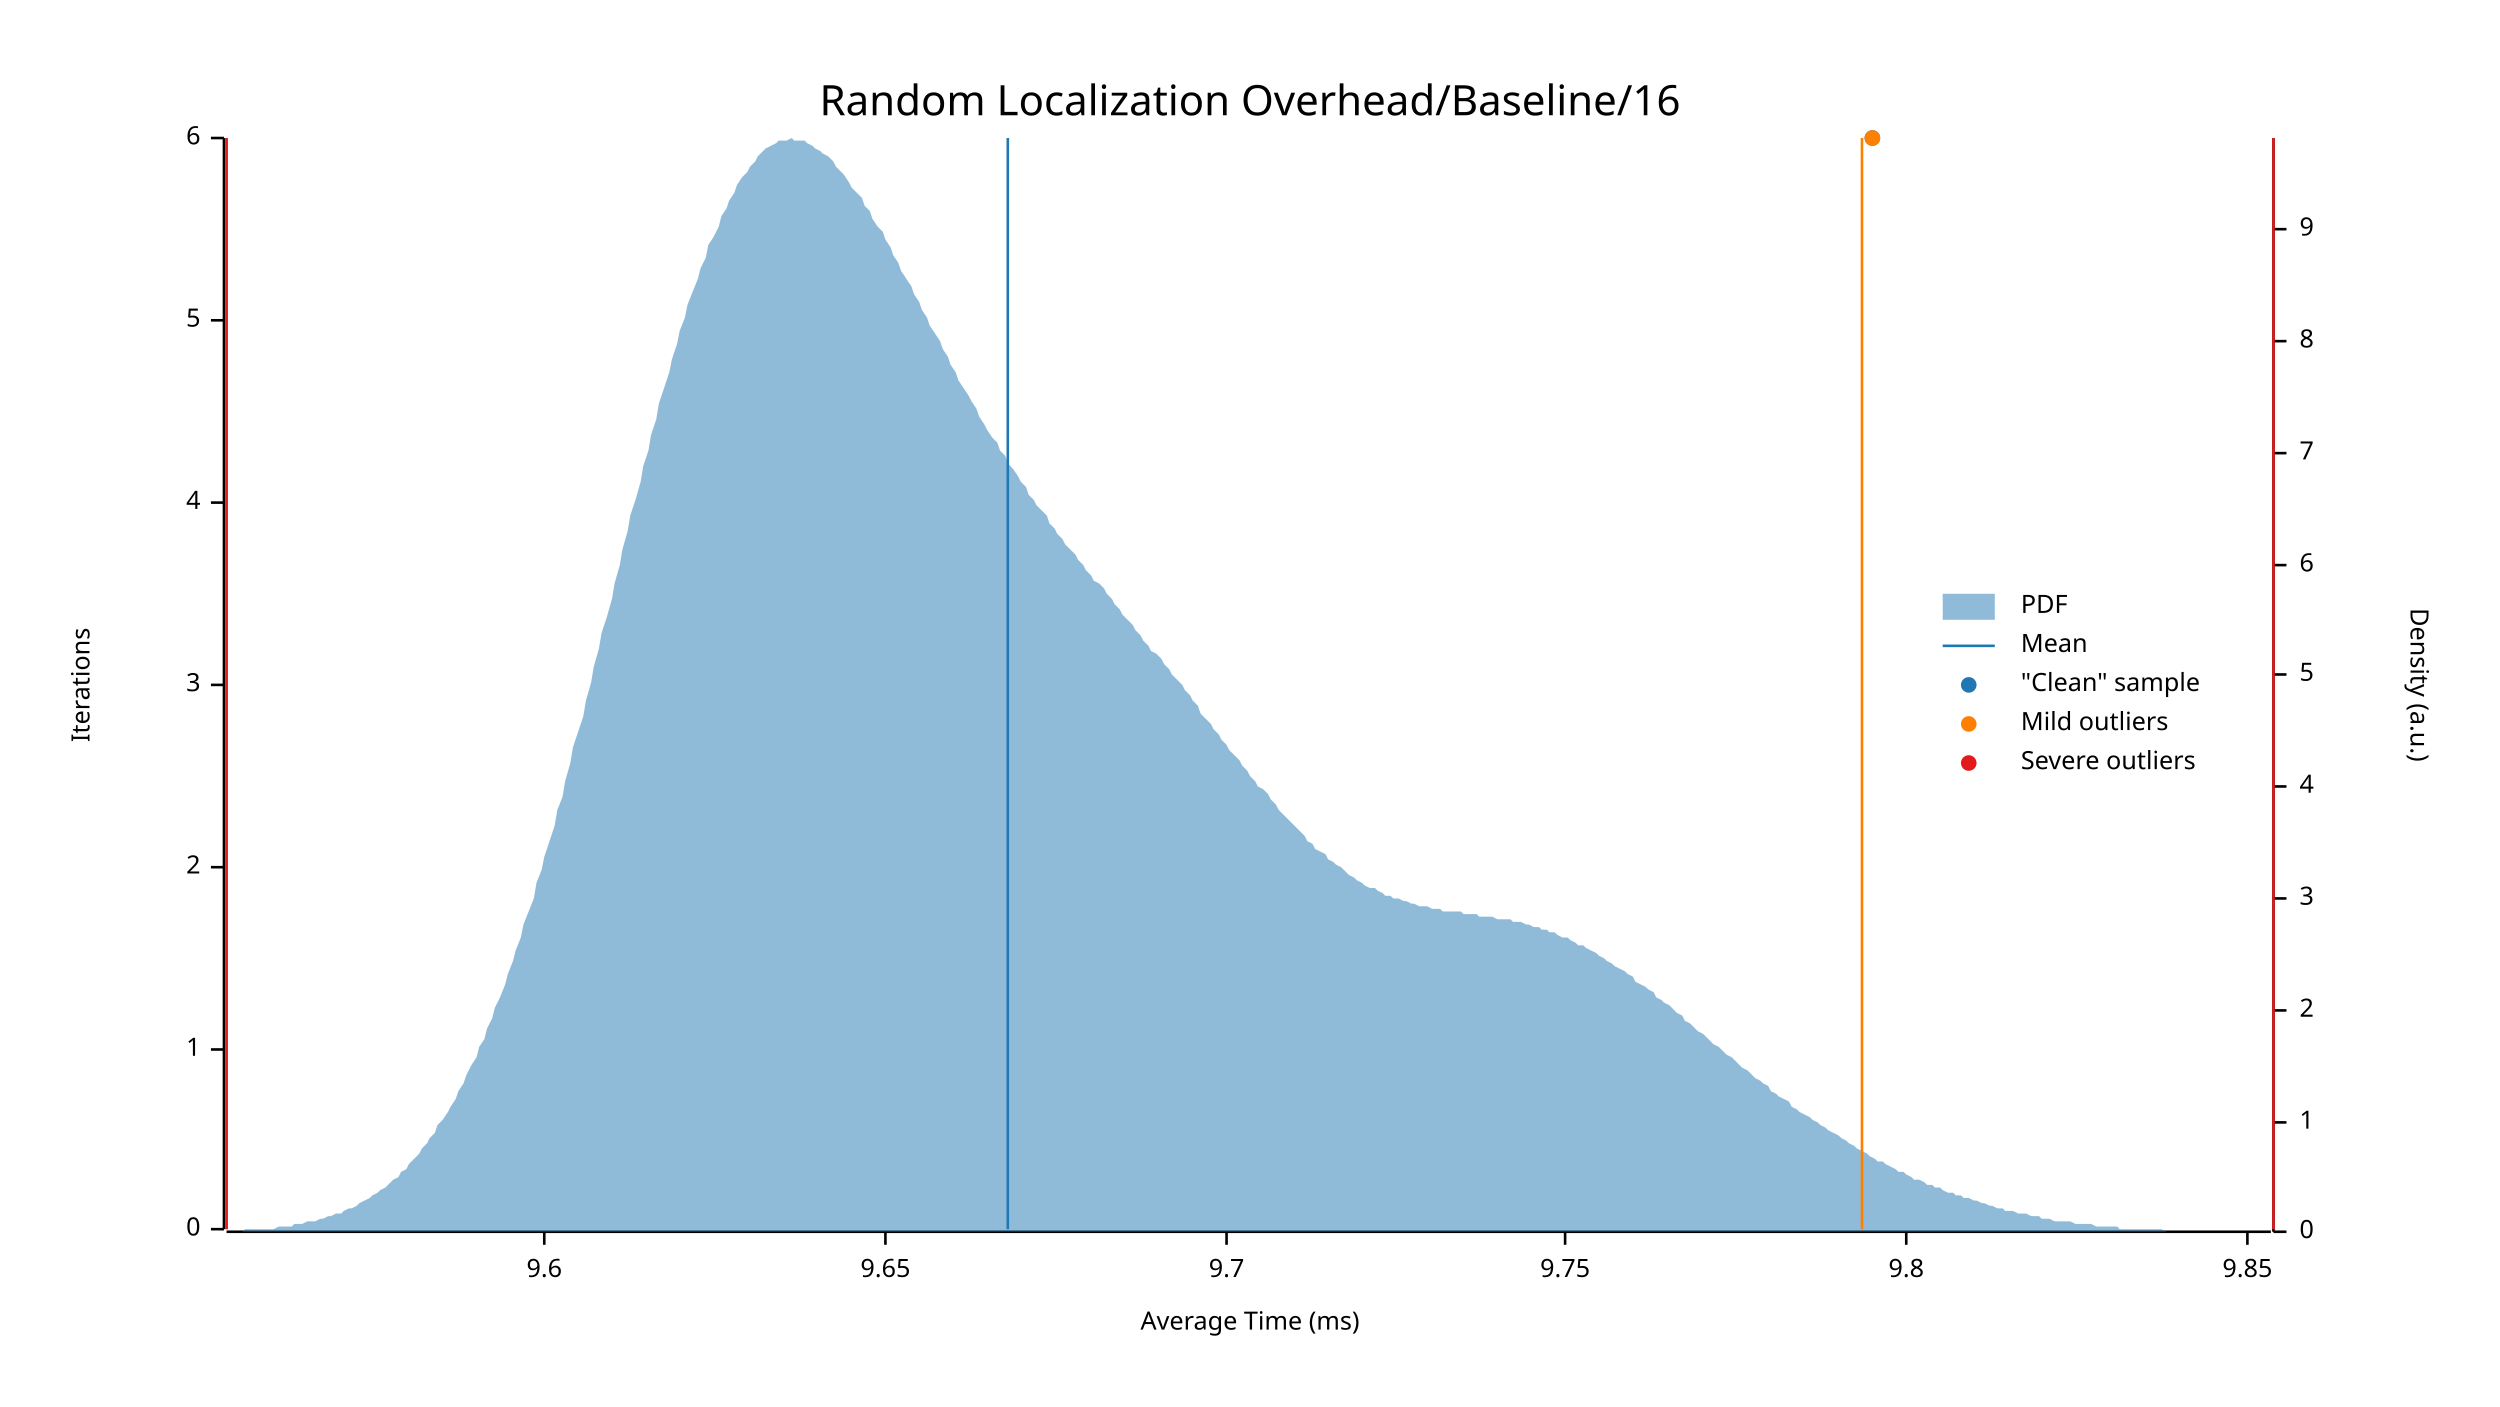
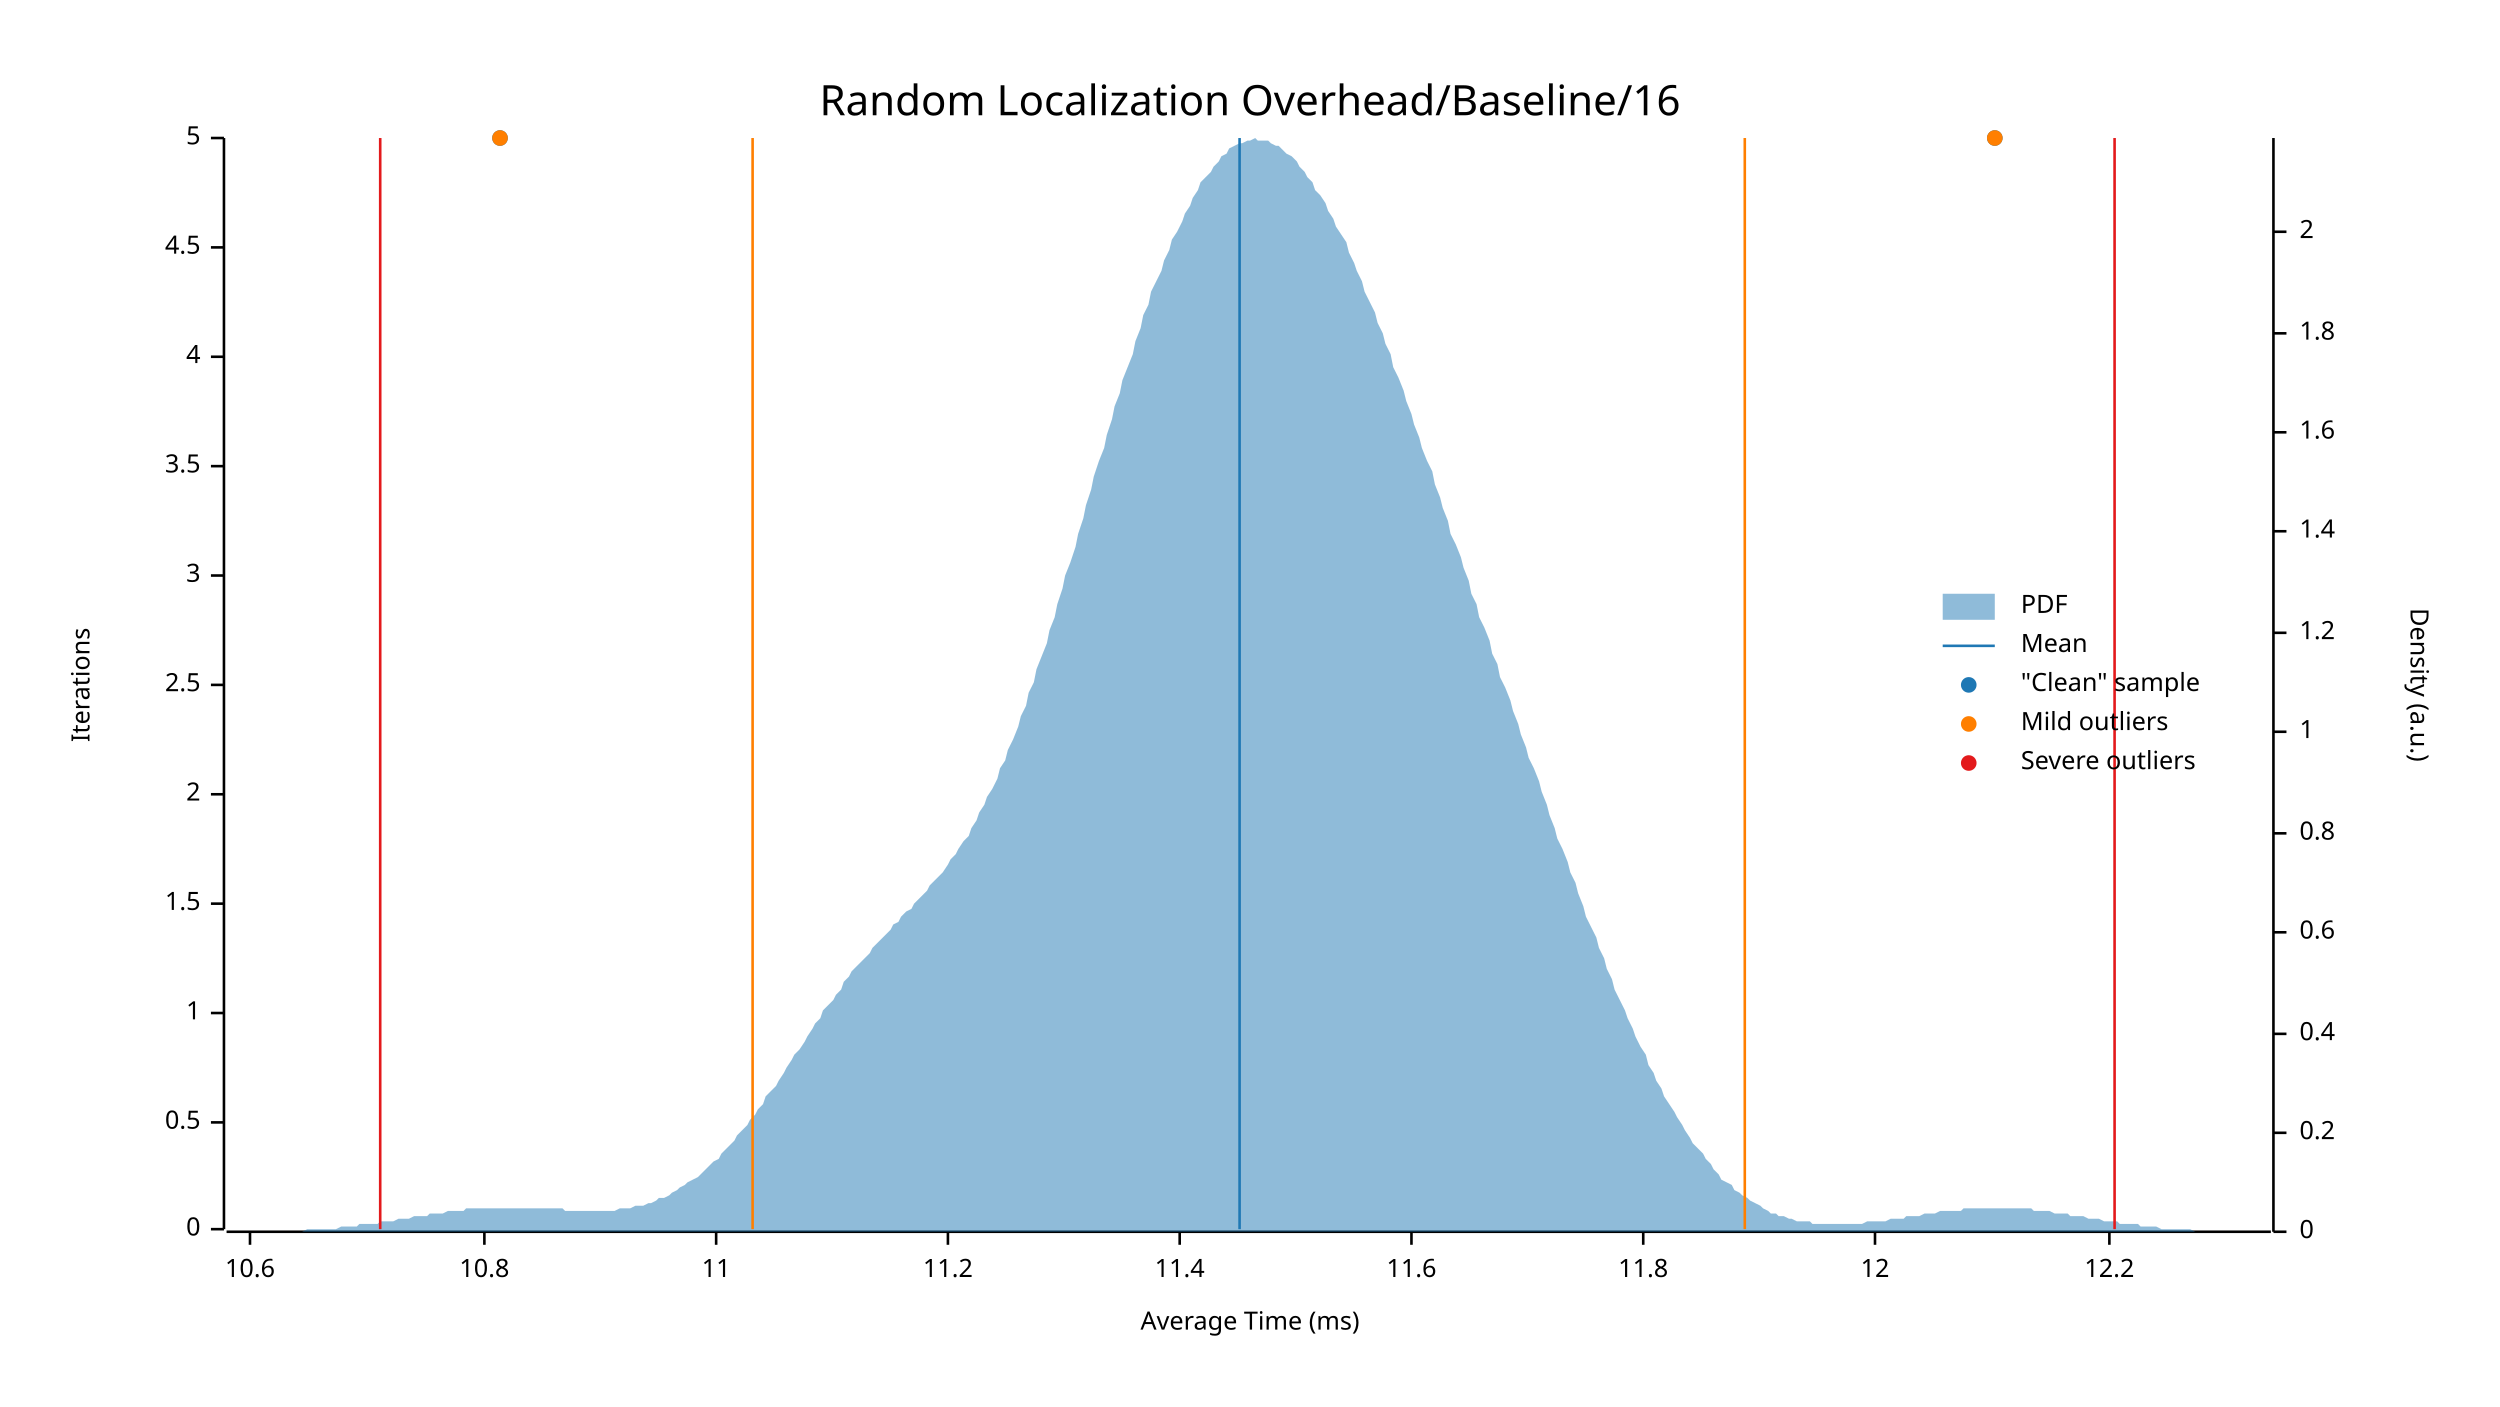
<svg xmlns="http://www.w3.org/2000/svg" width="960" height="540" viewBox="0 0 960 540">
  <text x="480" y="32" dy="0.76em" text-anchor="middle" font-family="sans-serif" font-size="16.129" opacity="1" fill="#000000">
Random Localization Overhead/Baseline/16
</text>
  <text x="27" y="263" dy="0.76em" text-anchor="middle" font-family="sans-serif" font-size="9.677" opacity="1" fill="#000000" transform="rotate(270, 27, 263)">
Iterations
</text>
  <text x="480" y="513" dy="-0.5ex" text-anchor="middle" font-family="sans-serif" font-size="9.677" opacity="1" fill="#000000">
Average Time (ms)
</text>
  <polyline fill="none" opacity="1" stroke="#000000" stroke-width="1" points="86,53 86,472 " />
  <text x="77" y="472" dy="0.5ex" text-anchor="end" font-family="sans-serif" font-size="9.677" opacity="1" fill="#000000">
0
</text>
  <polyline fill="none" opacity="1" stroke="#000000" stroke-width="1" points="81,472 86,472 " />
-   <text x="77" y="403" dy="0.5ex" text-anchor="end" font-family="sans-serif" font-size="9.677" opacity="1" fill="#000000">
+   <text x="77" y="431" dy="0.5ex" text-anchor="end" font-family="sans-serif" font-size="9.677" opacity="1" fill="#000000">
+ 0.5
+ </text>
+   <polyline fill="none" opacity="1" stroke="#000000" stroke-width="1" points="81,431 86,431 " />
+   <text x="77" y="389" dy="0.5ex" text-anchor="end" font-family="sans-serif" font-size="9.677" opacity="1" fill="#000000">
1
</text>
-   <polyline fill="none" opacity="1" stroke="#000000" stroke-width="1" points="81,403 86,403 " />
-   <text x="77" y="333" dy="0.5ex" text-anchor="end" font-family="sans-serif" font-size="9.677" opacity="1" fill="#000000">
+   <polyline fill="none" opacity="1" stroke="#000000" stroke-width="1" points="81,389 86,389 " />
+   <text x="77" y="347" dy="0.5ex" text-anchor="end" font-family="sans-serif" font-size="9.677" opacity="1" fill="#000000">
+ 1.5
+ </text>
+   <polyline fill="none" opacity="1" stroke="#000000" stroke-width="1" points="81,347 86,347 " />
+   <text x="77" y="305" dy="0.5ex" text-anchor="end" font-family="sans-serif" font-size="9.677" opacity="1" fill="#000000">
2
</text>
-   <polyline fill="none" opacity="1" stroke="#000000" stroke-width="1" points="81,333 86,333 " />
+   <polyline fill="none" opacity="1" stroke="#000000" stroke-width="1" points="81,305 86,305 " />
  <text x="77" y="263" dy="0.5ex" text-anchor="end" font-family="sans-serif" font-size="9.677" opacity="1" fill="#000000">
+ 2.5
+ </text>
+   <polyline fill="none" opacity="1" stroke="#000000" stroke-width="1" points="81,263 86,263 " />
+   <text x="77" y="221" dy="0.5ex" text-anchor="end" font-family="sans-serif" font-size="9.677" opacity="1" fill="#000000">
3
</text>
-   <polyline fill="none" opacity="1" stroke="#000000" stroke-width="1" points="81,263 86,263 " />
-   <text x="77" y="193" dy="0.5ex" text-anchor="end" font-family="sans-serif" font-size="9.677" opacity="1" fill="#000000">
+   <polyline fill="none" opacity="1" stroke="#000000" stroke-width="1" points="81,221 86,221 " />
+   <text x="77" y="179" dy="0.5ex" text-anchor="end" font-family="sans-serif" font-size="9.677" opacity="1" fill="#000000">
+ 3.5
+ </text>
+   <polyline fill="none" opacity="1" stroke="#000000" stroke-width="1" points="81,179 86,179 " />
+   <text x="77" y="137" dy="0.5ex" text-anchor="end" font-family="sans-serif" font-size="9.677" opacity="1" fill="#000000">
4
</text>
-   <polyline fill="none" opacity="1" stroke="#000000" stroke-width="1" points="81,193 86,193 " />
-   <text x="77" y="123" dy="0.5ex" text-anchor="end" font-family="sans-serif" font-size="9.677" opacity="1" fill="#000000">
+   <polyline fill="none" opacity="1" stroke="#000000" stroke-width="1" points="81,137 86,137 " />
+   <text x="77" y="95" dy="0.5ex" text-anchor="end" font-family="sans-serif" font-size="9.677" opacity="1" fill="#000000">
+ 4.5
+ </text>
+   <polyline fill="none" opacity="1" stroke="#000000" stroke-width="1" points="81,95 86,95 " />
+   <text x="77" y="53" dy="0.5ex" text-anchor="end" font-family="sans-serif" font-size="9.677" opacity="1" fill="#000000">
5
- </text>
-   <polyline fill="none" opacity="1" stroke="#000000" stroke-width="1" points="81,123 86,123 " />
-   <text x="77" y="53" dy="0.5ex" text-anchor="end" font-family="sans-serif" font-size="9.677" opacity="1" fill="#000000">
- 6
</text>
  <polyline fill="none" opacity="1" stroke="#000000" stroke-width="1" points="81,53 86,53 " />
  <polyline fill="none" opacity="1" stroke="#000000" stroke-width="1" points="87,473 872,473 " />
-   <text x="209" y="483" dy="0.76em" text-anchor="middle" font-family="sans-serif" font-size="9.677" opacity="1" fill="#000000">
- 9.6
+   <text x="96" y="483" dy="0.76em" text-anchor="middle" font-family="sans-serif" font-size="9.677" opacity="1" fill="#000000">
+ 10.6
</text>
-   <polyline fill="none" opacity="1" stroke="#000000" stroke-width="1" points="209,473 209,478 " />
-   <text x="340" y="483" dy="0.76em" text-anchor="middle" font-family="sans-serif" font-size="9.677" opacity="1" fill="#000000">
- 9.65
+   <polyline fill="none" opacity="1" stroke="#000000" stroke-width="1" points="96,473 96,478 " />
+   <text x="186" y="483" dy="0.76em" text-anchor="middle" font-family="sans-serif" font-size="9.677" opacity="1" fill="#000000">
+ 10.8
</text>
-   <polyline fill="none" opacity="1" stroke="#000000" stroke-width="1" points="340,473 340,478 " />
-   <text x="471" y="483" dy="0.76em" text-anchor="middle" font-family="sans-serif" font-size="9.677" opacity="1" fill="#000000">
- 9.7
+   <polyline fill="none" opacity="1" stroke="#000000" stroke-width="1" points="186,473 186,478 " />
+   <text x="275" y="483" dy="0.76em" text-anchor="middle" font-family="sans-serif" font-size="9.677" opacity="1" fill="#000000">
+ 11
</text>
-   <polyline fill="none" opacity="1" stroke="#000000" stroke-width="1" points="471,473 471,478 " />
-   <text x="601" y="483" dy="0.76em" text-anchor="middle" font-family="sans-serif" font-size="9.677" opacity="1" fill="#000000">
- 9.75
+   <polyline fill="none" opacity="1" stroke="#000000" stroke-width="1" points="275,473 275,478 " />
+   <text x="364" y="483" dy="0.76em" text-anchor="middle" font-family="sans-serif" font-size="9.677" opacity="1" fill="#000000">
+ 11.2
</text>
-   <polyline fill="none" opacity="1" stroke="#000000" stroke-width="1" points="601,473 601,478 " />
-   <text x="732" y="483" dy="0.76em" text-anchor="middle" font-family="sans-serif" font-size="9.677" opacity="1" fill="#000000">
- 9.8
+   <polyline fill="none" opacity="1" stroke="#000000" stroke-width="1" points="364,473 364,478 " />
+   <text x="453" y="483" dy="0.76em" text-anchor="middle" font-family="sans-serif" font-size="9.677" opacity="1" fill="#000000">
+ 11.4
</text>
-   <polyline fill="none" opacity="1" stroke="#000000" stroke-width="1" points="732,473 732,478 " />
-   <text x="863" y="483" dy="0.76em" text-anchor="middle" font-family="sans-serif" font-size="9.677" opacity="1" fill="#000000">
- 9.85
+   <polyline fill="none" opacity="1" stroke="#000000" stroke-width="1" points="453,473 453,478 " />
+   <text x="542" y="483" dy="0.76em" text-anchor="middle" font-family="sans-serif" font-size="9.677" opacity="1" fill="#000000">
+ 11.6
</text>
-   <polyline fill="none" opacity="1" stroke="#000000" stroke-width="1" points="863,473 863,478 " />
+   <polyline fill="none" opacity="1" stroke="#000000" stroke-width="1" points="542,473 542,478 " />
+   <text x="631" y="483" dy="0.76em" text-anchor="middle" font-family="sans-serif" font-size="9.677" opacity="1" fill="#000000">
+ 11.8
+ </text>
+   <polyline fill="none" opacity="1" stroke="#000000" stroke-width="1" points="631,473 631,478 " />
+   <text x="720" y="483" dy="0.76em" text-anchor="middle" font-family="sans-serif" font-size="9.677" opacity="1" fill="#000000">
+ 12
+ </text>
+   <polyline fill="none" opacity="1" stroke="#000000" stroke-width="1" points="720,473 720,478 " />
+   <text x="810" y="483" dy="0.76em" text-anchor="middle" font-family="sans-serif" font-size="9.677" opacity="1" fill="#000000">
+ 12.2
+ </text>
+   <polyline fill="none" opacity="1" stroke="#000000" stroke-width="1" points="810,473 810,478 " />
  <text x="933" y="263" dy="0.76em" text-anchor="middle" font-family="sans-serif" font-size="9.677" opacity="1" fill="#000000" transform="rotate(90, 933, 263)">
Density (a.u.)
</text>
  <polyline fill="none" opacity="1" stroke="#000000" stroke-width="1" points="873,53 873,473 " />
  <text x="883" y="473" dy="0.5ex" text-anchor="start" font-family="sans-serif" font-size="9.677" opacity="1" fill="#000000">
0
</text>
  <polyline fill="none" opacity="1" stroke="#000000" stroke-width="1" points="873,473 878,473 " />
-   <text x="883" y="431" dy="0.5ex" text-anchor="start" font-family="sans-serif" font-size="9.677" opacity="1" fill="#000000">
+   <text x="883" y="435" dy="0.5ex" text-anchor="start" font-family="sans-serif" font-size="9.677" opacity="1" fill="#000000">
+ 0.2
+ </text>
+   <polyline fill="none" opacity="1" stroke="#000000" stroke-width="1" points="873,435 878,435 " />
+   <text x="883" y="397" dy="0.5ex" text-anchor="start" font-family="sans-serif" font-size="9.677" opacity="1" fill="#000000">
+ 0.4
+ </text>
+   <polyline fill="none" opacity="1" stroke="#000000" stroke-width="1" points="873,397 878,397 " />
+   <text x="883" y="358" dy="0.5ex" text-anchor="start" font-family="sans-serif" font-size="9.677" opacity="1" fill="#000000">
+ 0.6
+ </text>
+   <polyline fill="none" opacity="1" stroke="#000000" stroke-width="1" points="873,358 878,358 " />
+   <text x="883" y="320" dy="0.5ex" text-anchor="start" font-family="sans-serif" font-size="9.677" opacity="1" fill="#000000">
+ 0.8
+ </text>
+   <polyline fill="none" opacity="1" stroke="#000000" stroke-width="1" points="873,320 878,320 " />
+   <text x="883" y="281" dy="0.5ex" text-anchor="start" font-family="sans-serif" font-size="9.677" opacity="1" fill="#000000">
1
</text>
-   <polyline fill="none" opacity="1" stroke="#000000" stroke-width="1" points="873,431 878,431 " />
-   <text x="883" y="388" dy="0.5ex" text-anchor="start" font-family="sans-serif" font-size="9.677" opacity="1" fill="#000000">
+   <polyline fill="none" opacity="1" stroke="#000000" stroke-width="1" points="873,281 878,281 " />
+   <text x="883" y="243" dy="0.5ex" text-anchor="start" font-family="sans-serif" font-size="9.677" opacity="1" fill="#000000">
+ 1.2
+ </text>
+   <polyline fill="none" opacity="1" stroke="#000000" stroke-width="1" points="873,243 878,243 " />
+   <text x="883" y="204" dy="0.5ex" text-anchor="start" font-family="sans-serif" font-size="9.677" opacity="1" fill="#000000">
+ 1.4
+ </text>
+   <polyline fill="none" opacity="1" stroke="#000000" stroke-width="1" points="873,204 878,204 " />
+   <text x="883" y="166" dy="0.5ex" text-anchor="start" font-family="sans-serif" font-size="9.677" opacity="1" fill="#000000">
+ 1.6
+ </text>
+   <polyline fill="none" opacity="1" stroke="#000000" stroke-width="1" points="873,166 878,166 " />
+   <text x="883" y="128" dy="0.5ex" text-anchor="start" font-family="sans-serif" font-size="9.677" opacity="1" fill="#000000">
+ 1.8
+ </text>
+   <polyline fill="none" opacity="1" stroke="#000000" stroke-width="1" points="873,128 878,128 " />
+   <text x="883" y="89" dy="0.5ex" text-anchor="start" font-family="sans-serif" font-size="9.677" opacity="1" fill="#000000">
2
</text>
-   <polyline fill="none" opacity="1" stroke="#000000" stroke-width="1" points="873,388 878,388 " />
-   <text x="883" y="345" dy="0.5ex" text-anchor="start" font-family="sans-serif" font-size="9.677" opacity="1" fill="#000000">
- 3
- </text>
-   <polyline fill="none" opacity="1" stroke="#000000" stroke-width="1" points="873,345 878,345 " />
-   <text x="883" y="302" dy="0.5ex" text-anchor="start" font-family="sans-serif" font-size="9.677" opacity="1" fill="#000000">
- 4
- </text>
-   <polyline fill="none" opacity="1" stroke="#000000" stroke-width="1" points="873,302 878,302 " />
-   <text x="883" y="259" dy="0.5ex" text-anchor="start" font-family="sans-serif" font-size="9.677" opacity="1" fill="#000000">
- 5
- </text>
-   <polyline fill="none" opacity="1" stroke="#000000" stroke-width="1" points="873,259 878,259 " />
-   <text x="883" y="217" dy="0.5ex" text-anchor="start" font-family="sans-serif" font-size="9.677" opacity="1" fill="#000000">
- 6
- </text>
-   <polyline fill="none" opacity="1" stroke="#000000" stroke-width="1" points="873,217 878,217 " />
-   <text x="883" y="174" dy="0.5ex" text-anchor="start" font-family="sans-serif" font-size="9.677" opacity="1" fill="#000000">
- 7
- </text>
-   <polyline fill="none" opacity="1" stroke="#000000" stroke-width="1" points="873,174 878,174 " />
-   <text x="883" y="131" dy="0.5ex" text-anchor="start" font-family="sans-serif" font-size="9.677" opacity="1" fill="#000000">
- 8
- </text>
-   <polyline fill="none" opacity="1" stroke="#000000" stroke-width="1" points="873,131 878,131 " />
-   <text x="883" y="88" dy="0.5ex" text-anchor="start" font-family="sans-serif" font-size="9.677" opacity="1" fill="#000000">
- 9
- </text>
-   <polyline fill="none" opacity="1" stroke="#000000" stroke-width="1" points="873,88 878,88 " />
-   <polygon opacity="0.5" fill="#1F78B4" points="87,473 88,473 90,473 91,473 93,473 94,472 96,472 98,472 99,472 101,472 102,472 104,472 105,472 107,471 109,471 110,471 112,471 113,470 115,470 116,470 118,469 120,469 121,469 123,468 124,468 126,467 127,467 129,466 131,466 132,465 134,464 135,464 137,463 138,462 140,461 142,460 143,459 145,458 146,457 148,456 150,454 151,453 153,452 154,450 156,449 157,447 159,445 161,443 162,441 164,439 165,437 167,435 168,432 170,430 172,427 173,425 175,422 176,419 178,416 179,413 181,409 183,406 184,402 186,399 187,395 189,391 190,387 192,383 194,378 195,374 197,369 198,365 200,360 201,355 203,350 205,345 206,339 208,334 209,329 211,323 213,317 214,311 216,306 217,300 219,293 220,287 222,281 224,275 225,269 227,262 228,256 230,249 231,243 233,237 235,230 236,224 238,217 239,211 241,204 242,198 244,192 246,185 247,179 249,173 250,167 252,161 253,155 255,149 257,143 258,138 260,132 261,127 263,122 264,117 266,112 268,107 269,103 271,99 272,94 274,91 276,87 277,83 279,80 280,77 282,74 283,71 285,68 287,66 288,64 290,62 291,60 293,58 294,57 296,56 298,55 299,54 301,54 302,54 304,53 305,54 307,54 309,54 310,55 312,56 313,57 315,58 316,59 318,60 320,62 321,64 323,66 324,67 326,70 327,72 329,74 331,76 332,79 334,81 335,84 337,87 339,89 340,92 342,95 343,98 345,101 346,104 348,107 350,110 351,113 353,116 354,119 356,122 357,125 359,128 361,131 362,134 364,137 365,140 367,143 368,146 370,149 372,152 373,154 375,157 376,160 378,163 379,165 381,168 383,170 384,173 386,175 387,178 389,180 391,183 392,185 394,187 395,190 397,192 398,194 400,196 402,198 403,201 405,203 406,205 408,207 409,209 411,211 413,213 414,215 416,217 417,219 419,221 420,223 422,224 424,226 425,228 427,230 428,232 430,234 431,236 433,238 435,240 436,242 438,244 439,246 441,248 442,250 444,251 446,253 447,255 449,257 450,259 452,261 454,263 455,265 457,267 458,269 460,271 461,274 463,276 465,278 466,280 468,282 469,284 471,286 472,288 474,290 476,292 477,294 479,296 480,298 482,300 483,302 485,303 487,305 488,307 490,309 491,311 493,313 494,314 496,316 498,318 499,319 501,321 502,323 504,324 505,326 507,327 509,328 510,330 512,331 513,332 515,333 517,335 518,336 520,337 521,338 523,339 524,340 526,341 528,341 529,342 531,343 532,344 534,344 535,345 537,345 539,346 540,346 542,347 543,347 545,348 546,348 548,348 550,349 551,349 553,349 554,350 556,350 557,350 559,350 561,350 562,351 564,351 565,351 567,351 568,352 570,352 572,352 573,352 575,353 576,353 578,353 580,353 581,354 583,354 584,354 586,355 587,355 589,356 591,356 592,357 594,357 595,358 597,358 598,359 600,360 602,360 603,361 605,362 606,363 608,363 609,364 611,365 613,366 614,367 616,368 617,369 619,370 620,371 622,372 624,373 625,374 627,375 628,377 630,378 632,379 633,380 635,381 636,383 638,384 639,385 641,386 643,388 644,389 646,390 647,392 649,393 650,394 652,396 654,397 655,398 657,400 658,401 660,402 661,403 663,405 665,406 666,407 668,409 669,410 671,411 672,412 674,414 676,415 677,416 679,417 680,419 682,420 683,421 685,422 687,423 688,425 690,426 691,427 693,428 695,429 696,430 698,431 699,432 701,433 702,434 704,435 706,436 707,437 709,438 710,439 712,440 713,441 715,442 717,443 718,444 720,445 721,446 723,446 724,447 726,448 728,449 729,450 731,450 732,451 734,452 735,453 737,453 739,454 740,455 742,455 743,456 745,456 746,457 748,458 750,458 751,459 753,459 754,460 756,460 758,461 759,461 761,462 762,462 764,463 765,463 767,464 769,464 770,465 772,465 773,465 775,466 776,466 778,466 780,467 781,467 783,467 784,468 786,468 787,468 789,469 791,469 792,469 794,469 795,469 797,470 798,470 800,470 802,470 803,470 805,471 806,471 808,471 809,471 811,471 813,471 814,472 816,472 817,472 819,472 821,472 822,472 824,472 825,472 827,472 828,472 830,472 832,473 833,473 835,473 836,473 838,473 839,473 841,473 843,473 844,473 846,473 847,473 849,473 850,473 852,473 854,473 855,473 857,473 858,473 860,473 861,473 863,473 865,473 866,473 868,473 869,473 871,473 873,473 873,473 87,473 " />
-   <polyline fill="none" opacity="1" stroke="#1F78B4" stroke-width="1" points="387,472 387,53 " />
-   <polyline fill="none" opacity="1" stroke="#FF7F00" stroke-width="1" points="87,472 87,53 " />
-   <polyline fill="none" opacity="1" stroke="#FF7F00" stroke-width="1" points="715,472 715,53 " />
-   <polyline fill="none" opacity="1" stroke="#E31A1C" stroke-width="1" points="87,472 87,53 " />
-   <polyline fill="none" opacity="1" stroke="#E31A1C" stroke-width="1" points="873,472 873,53 " />
-   <circle cx="719" cy="53" r="3" opacity="1" fill="#1F78B4" stroke="none" stroke-width="1" />
-   <circle cx="719" cy="53" r="3" opacity="1" fill="#FF7F00" stroke="none" stroke-width="1" />
+   <polyline fill="none" opacity="1" stroke="#000000" stroke-width="1" points="873,89 878,89 " />
+   <polygon opacity="0.5" fill="#1F78B4" points="87,473 88,473 90,473 91,473 93,473 94,473 96,473 98,473 99,473 101,473 102,473 104,473 105,473 107,473 109,473 110,473 112,473 113,473 115,473 116,473 118,472 120,472 121,472 123,472 124,472 126,472 127,472 129,472 131,471 132,471 134,471 135,471 137,471 138,470 140,470 142,470 143,470 145,470 146,469 148,469 150,469 151,469 153,468 154,468 156,468 157,468 159,467 161,467 162,467 164,467 165,466 167,466 168,466 170,466 172,465 173,465 175,465 176,465 178,465 179,464 181,464 183,464 184,464 186,464 187,464 189,464 190,464 192,464 194,464 195,464 197,464 198,464 200,464 201,464 203,464 205,464 206,464 208,464 209,464 211,464 213,464 214,464 216,464 217,465 219,465 220,465 222,465 224,465 225,465 227,465 228,465 230,465 231,465 233,465 235,465 236,465 238,464 239,464 241,464 242,464 244,463 246,463 247,463 249,462 250,462 252,461 253,460 255,460 257,459 258,458 260,457 261,456 263,455 264,454 266,453 268,452 269,451 271,449 272,448 274,446 276,445 277,443 279,441 280,440 282,438 283,436 285,434 287,432 288,430 290,428 291,426 293,424 294,421 296,419 298,417 299,415 301,412 302,410 304,407 305,405 307,403 309,400 310,398 312,395 313,393 315,391 316,388 318,386 320,384 321,382 323,380 324,377 326,375 327,373 329,371 331,369 332,368 334,366 335,364 337,362 339,360 340,359 342,357 343,355 345,354 346,352 348,350 350,349 351,347 353,345 354,344 356,342 357,340 359,338 361,336 362,335 364,332 365,330 367,328 368,326 370,323 372,321 373,318 375,315 376,312 378,309 379,306 381,303 383,299 384,295 386,292 387,288 389,284 391,279 392,275 394,271 395,266 397,262 398,257 400,252 402,247 403,242 405,237 406,232 408,226 409,221 411,216 413,210 414,205 416,199 417,194 419,188 420,183 422,177 424,172 425,167 427,161 428,156 430,151 431,146 433,141 435,136 436,131 438,126 439,121 441,117 442,112 444,108 446,104 447,100 449,96 450,92 452,89 454,85 455,82 457,79 458,76 460,73 461,70 463,68 465,66 466,64 468,62 469,60 471,59 472,57 474,56 476,55 477,55 479,54 480,54 482,53 483,54 485,54 487,54 488,55 490,56 491,56 493,58 494,59 496,60 498,62 499,64 501,66 502,68 504,70 505,73 507,75 509,78 510,81 512,84 513,87 515,90 517,93 518,97 520,101 521,104 523,108 524,112 526,116 528,120 529,124 531,128 532,132 534,136 535,141 537,145 539,150 540,154 542,159 543,163 545,168 546,172 548,177 550,181 551,186 553,191 554,195 556,200 557,205 559,209 561,214 562,218 564,223 565,228 567,232 568,237 570,241 572,246 573,251 575,255 576,260 578,264 580,269 581,273 583,278 584,282 586,287 587,291 589,295 591,300 592,304 594,309 595,313 597,318 598,322 600,326 602,331 603,335 605,339 606,343 608,348 609,352 611,356 613,360 614,364 616,368 617,372 619,376 620,380 622,384 624,388 625,391 627,395 628,398 630,402 632,405 633,409 635,412 636,415 638,418 639,421 641,424 643,427 644,429 646,432 647,434 649,437 650,439 652,441 654,443 655,445 657,447 658,449 660,451 661,453 663,454 665,455 666,457 668,458 669,459 671,460 672,461 674,462 676,463 677,464 679,465 680,466 682,466 683,467 685,467 687,468 688,468 690,469 691,469 693,469 695,469 696,470 698,470 699,470 701,470 702,470 704,470 706,470 707,470 709,470 710,470 712,470 713,470 715,470 717,469 718,469 720,469 721,469 723,469 724,469 726,468 728,468 729,468 731,468 732,467 734,467 735,467 737,467 739,466 740,466 742,466 743,466 745,465 746,465 748,465 750,465 751,465 753,465 754,464 756,464 758,464 759,464 761,464 762,464 764,464 765,464 767,464 769,464 770,464 772,464 773,464 775,464 776,464 778,464 780,464 781,465 783,465 784,465 786,465 787,465 789,466 791,466 792,466 794,466 795,467 797,467 798,467 800,467 802,468 803,468 805,468 806,468 808,469 809,469 811,469 813,469 814,470 816,470 817,470 819,470 821,470 822,471 824,471 825,471 827,471 828,471 830,472 832,472 833,472 835,472 836,472 838,472 839,472 841,472 843,473 844,473 846,473 847,473 849,473 850,473 852,473 854,473 855,473 857,473 858,473 860,473 861,473 863,473 865,473 866,473 868,473 869,473 871,473 873,473 873,473 87,473 " />
+   <polyline fill="none" opacity="1" stroke="#1F78B4" stroke-width="1" points="476,472 476,53 " />
+   <polyline fill="none" opacity="1" stroke="#FF7F00" stroke-width="1" points="289,472 289,53 " />
+   <polyline fill="none" opacity="1" stroke="#FF7F00" stroke-width="1" points="670,472 670,53 " />
+   <polyline fill="none" opacity="1" stroke="#E31A1C" stroke-width="1" points="146,472 146,53 " />
+   <polyline fill="none" opacity="1" stroke="#E31A1C" stroke-width="1" points="812,472 812,53 " />
+   <circle cx="766" cy="53" r="3" opacity="1" fill="#1F78B4" stroke="none" stroke-width="1" />
+   <circle cx="192" cy="53" r="3" opacity="1" fill="#1F78B4" stroke="none" stroke-width="1" />
+   <circle cx="766" cy="53" r="3" opacity="1" fill="#FF7F00" stroke="none" stroke-width="1" />
+   <circle cx="192" cy="53" r="3" opacity="1" fill="#FF7F00" stroke="none" stroke-width="1" />
  <text x="776" y="228" dy="0.76em" text-anchor="start" font-family="sans-serif" font-size="9.677" opacity="1" fill="#000000">
PDF
</text>
  <text x="776" y="243" dy="0.76em" text-anchor="start" font-family="sans-serif" font-size="9.677" opacity="1" fill="#000000">
Mean
</text>
  <text x="776" y="258" dy="0.76em" text-anchor="start" font-family="sans-serif" font-size="9.677" opacity="1" fill="#000000">
"Clean" sample
</text>
  <text x="776" y="273" dy="0.76em" text-anchor="start" font-family="sans-serif" font-size="9.677" opacity="1" fill="#000000">
Mild outliers
</text>
  <text x="776" y="288" dy="0.76em" text-anchor="start" font-family="sans-serif" font-size="9.677" opacity="1" fill="#000000">
Severe outliers
</text>
  <rect x="746" y="228" width="20" height="10" opacity="0.5" fill="#1F78B4" stroke="none" />
  <polyline fill="none" opacity="1" stroke="#1F78B4" stroke-width="1" points="746,248 766,248 " />
  <circle cx="756" cy="263" r="3" opacity="1" fill="#1F78B4" stroke="none" stroke-width="1" />
  <circle cx="756" cy="278" r="3" opacity="1" fill="#FF7F00" stroke="none" stroke-width="1" />
  <circle cx="756" cy="293" r="3" opacity="1" fill="#E31A1C" stroke="none" stroke-width="1" />
</svg>
